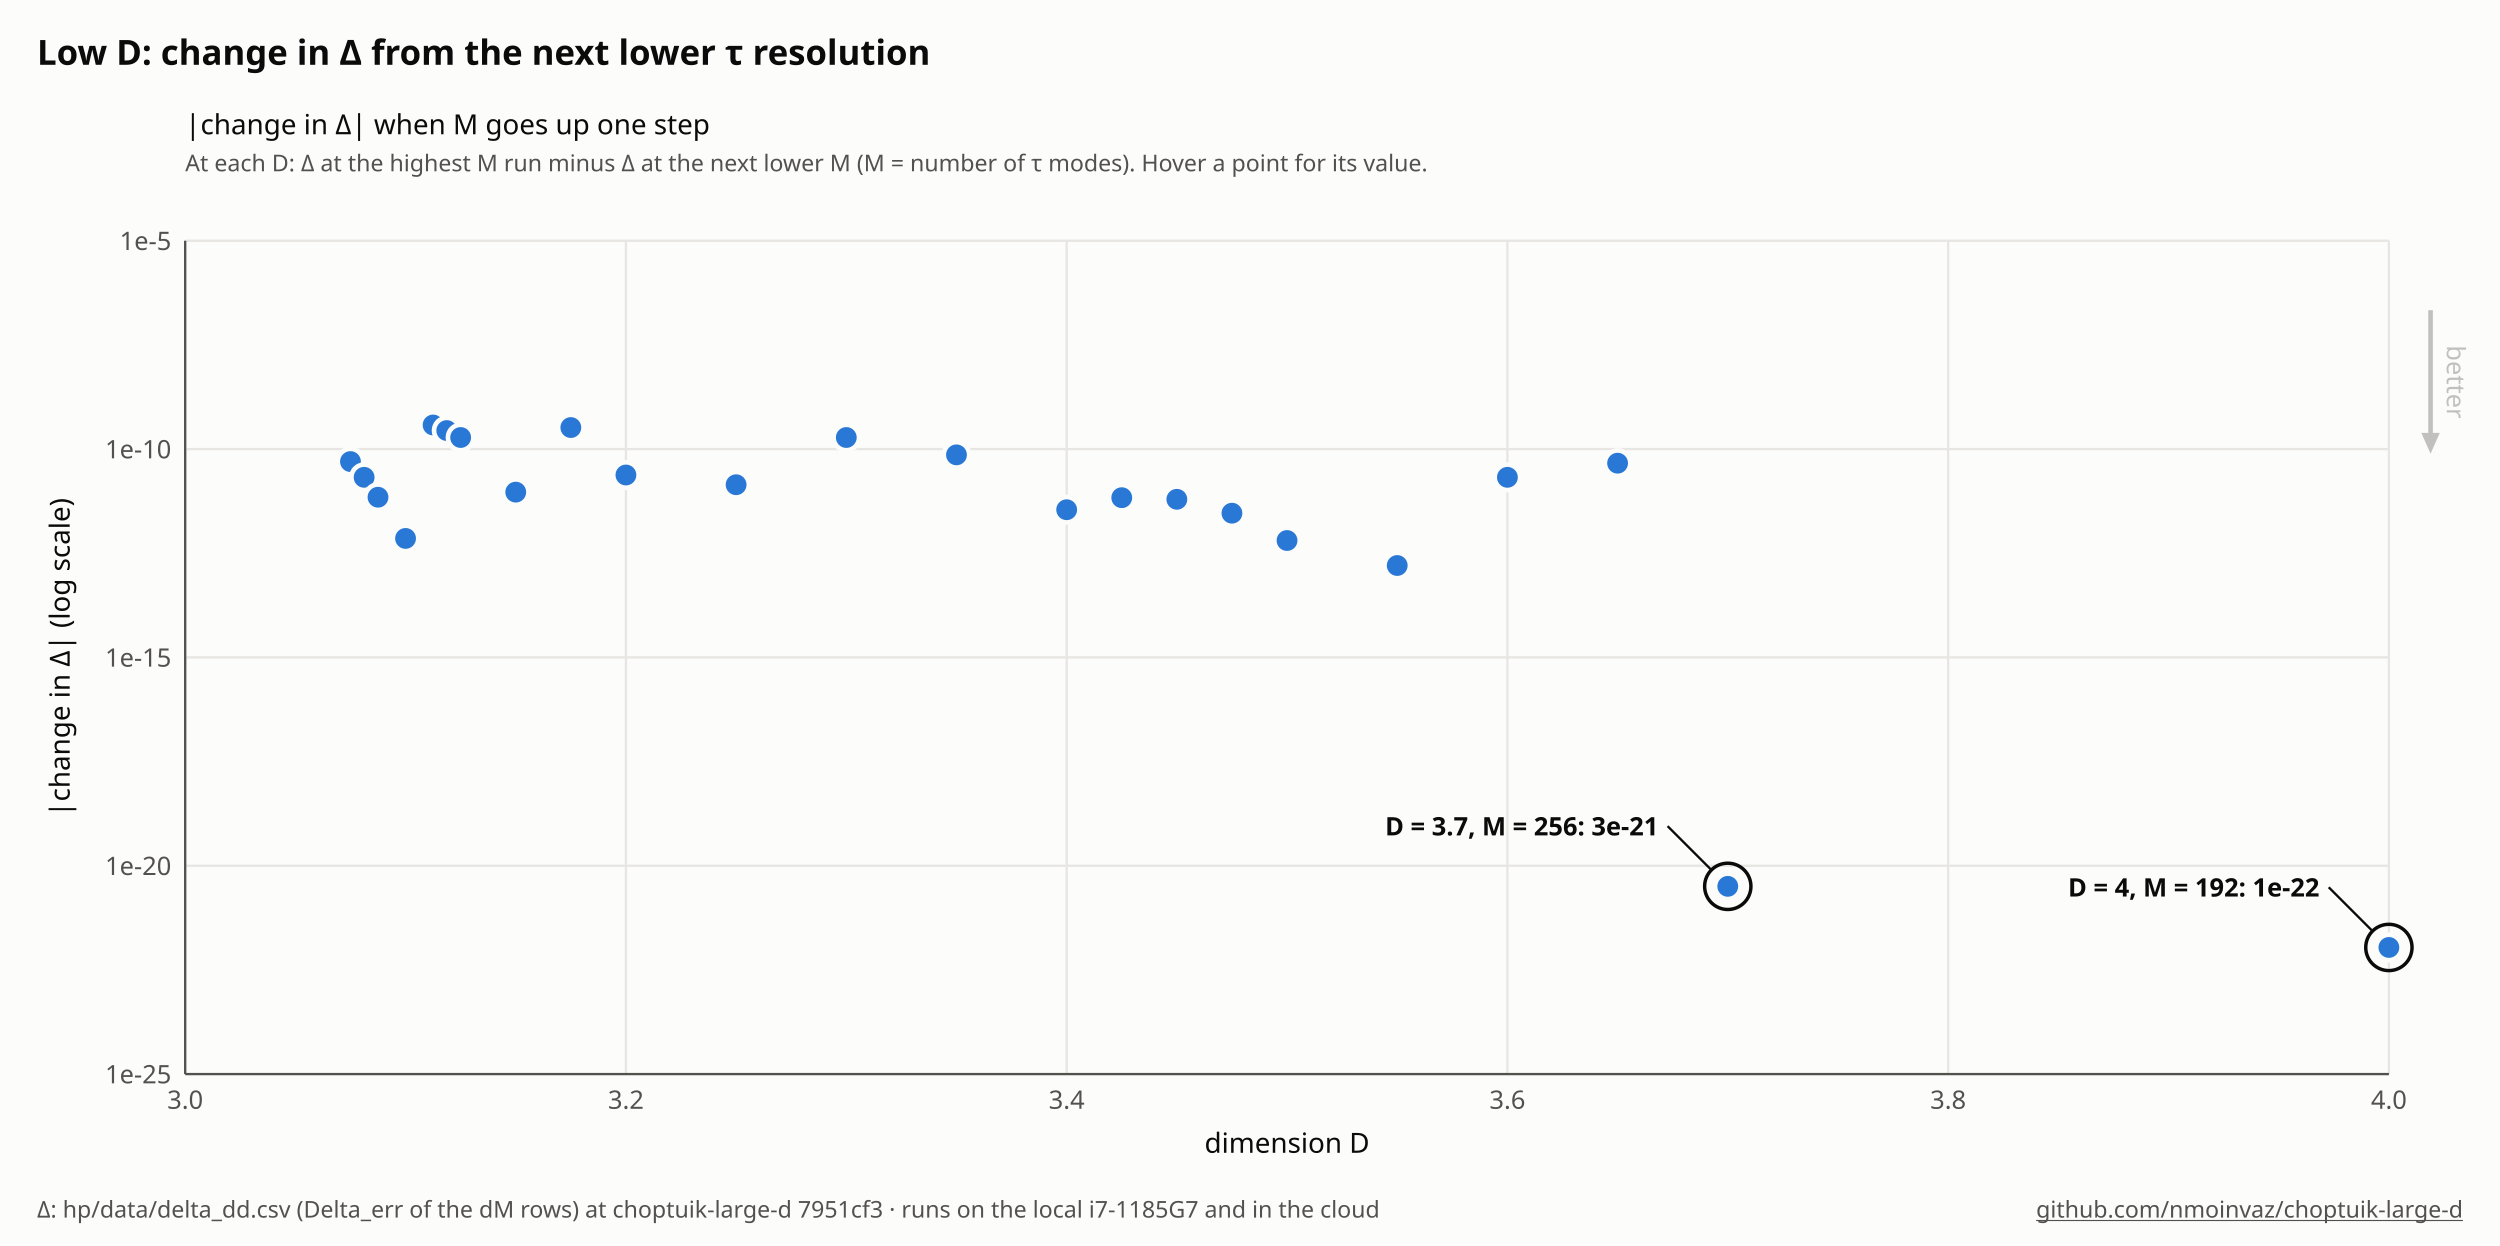
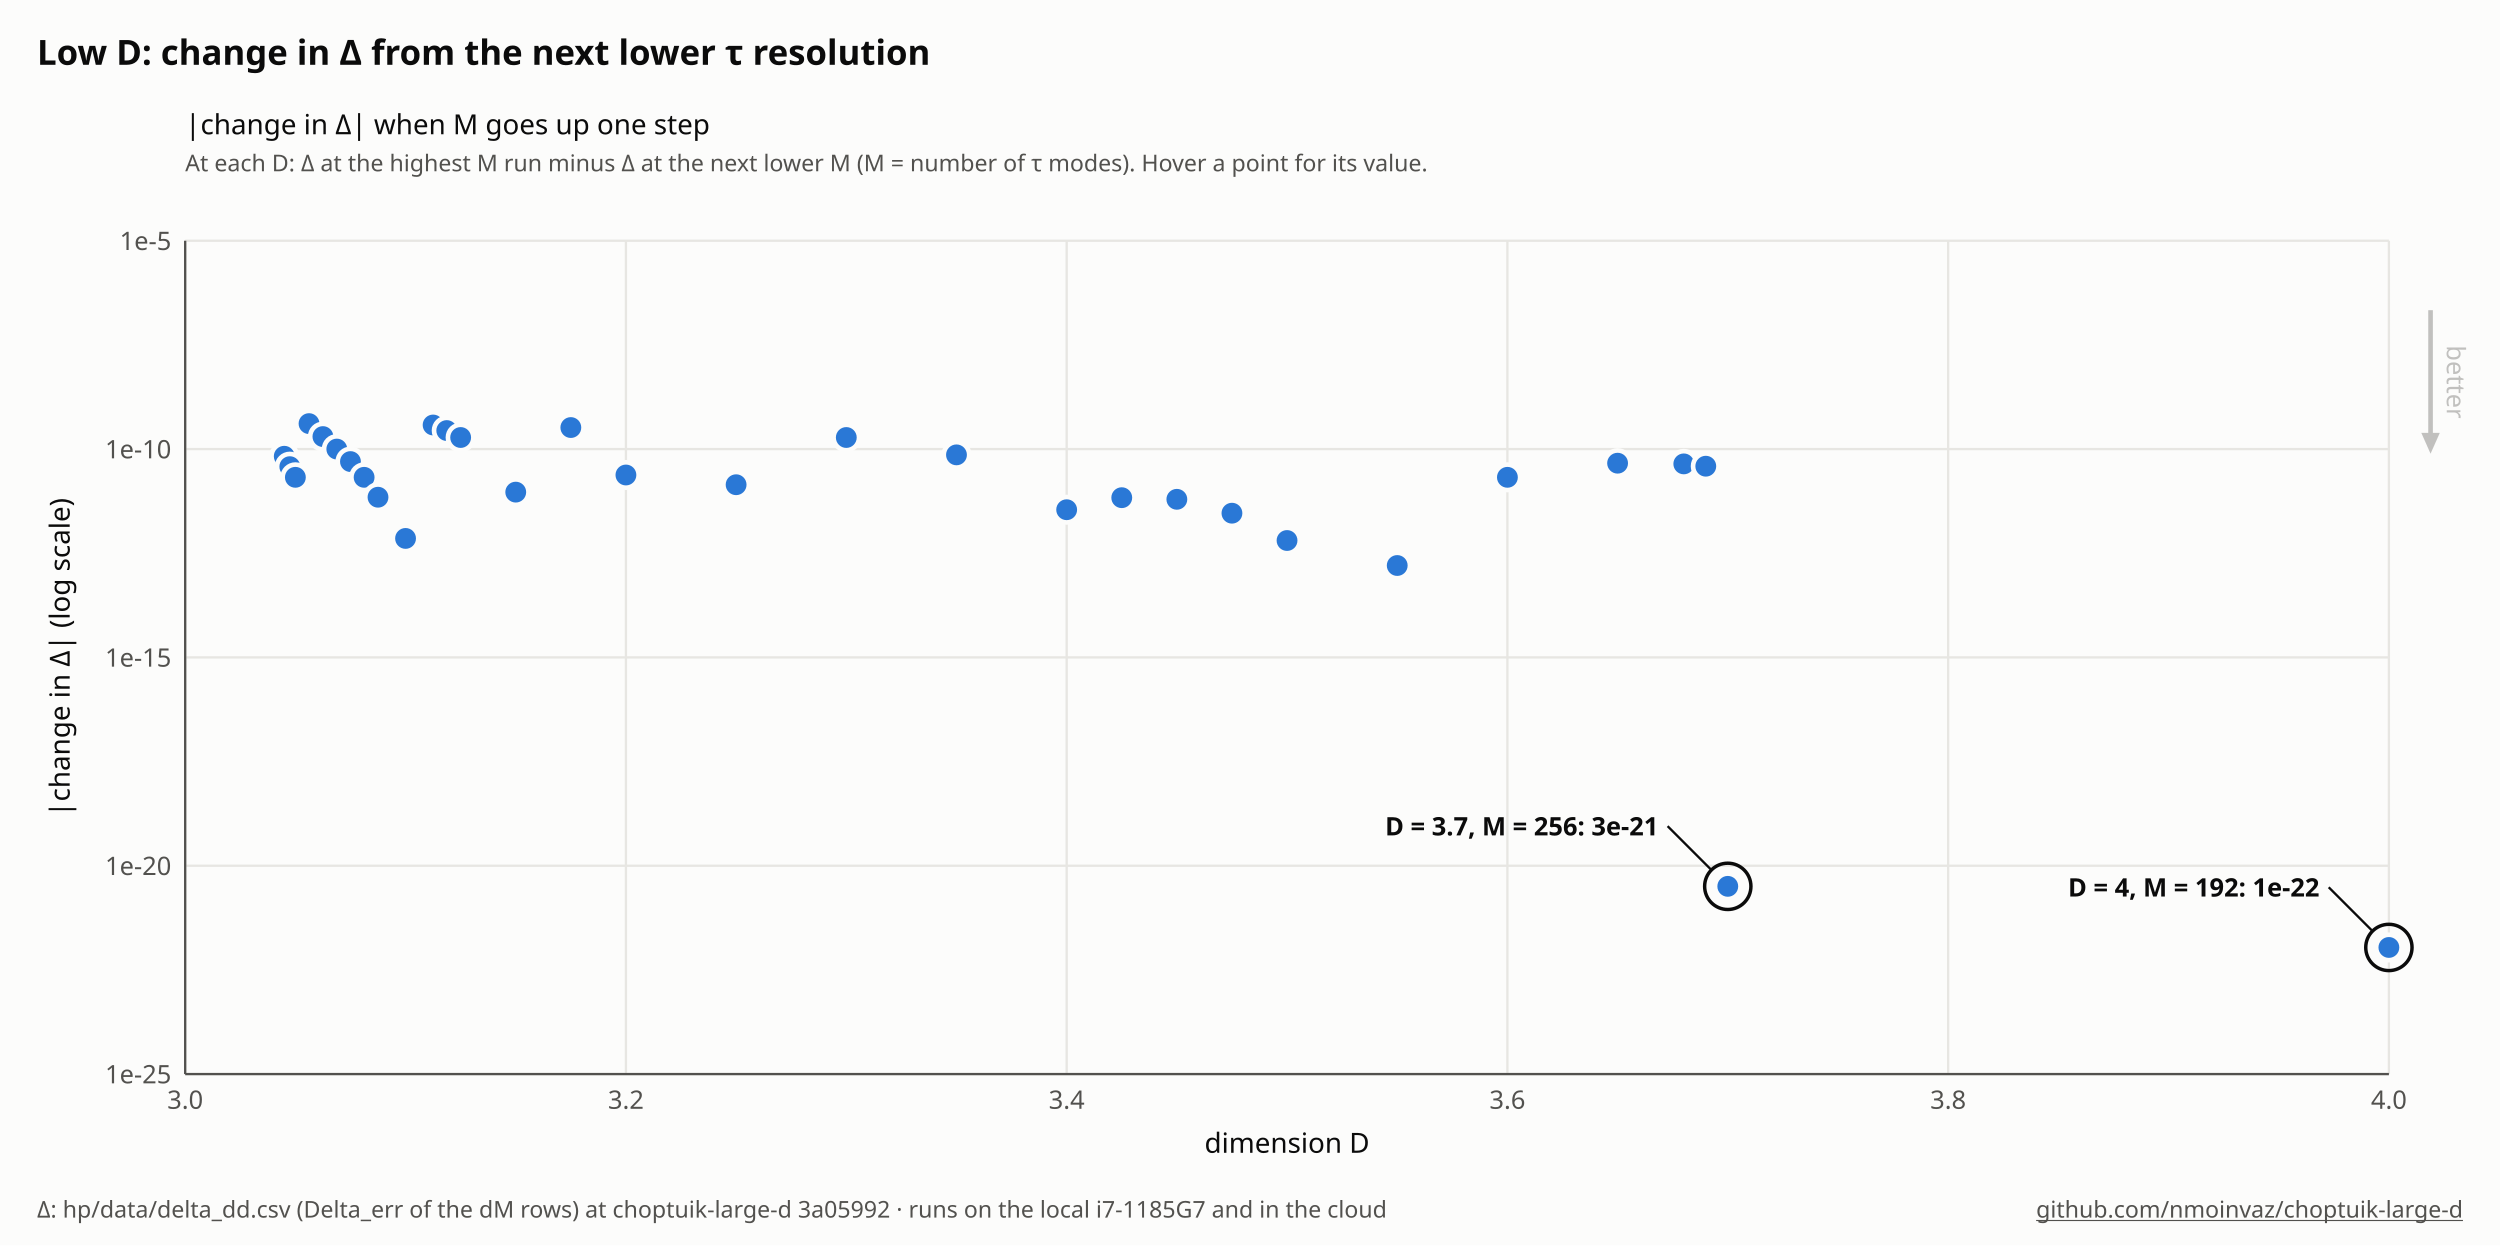
<svg xmlns="http://www.w3.org/2000/svg" width="1080" height="538" viewBox="0 0 1080 538" font-family="system-ui, sans-serif">
  <style>@media (prefers-color-scheme: dark){[fill="#fcfcfb"]{fill:#201f1d}[stroke="#fcfcfb"]{stroke:#201f1d}[fill="#0b0b0b"]{fill:#e8e6e3}[stroke="#0b0b0b"]{stroke:#e8e6e3}[fill="#52514e"]{fill:#a8a49d}[stroke="#52514e"]{stroke:#a8a49d}[fill="#e7e6e2"]{fill:#343230}[stroke="#e7e6e2"]{stroke:#343230}[fill="#c98500"]{fill:#d69a2d}[stroke="#c98500"]{stroke:#d69a2d}[fill="#eb6834"]{fill:#dd5c26}[stroke="#eb6834"]{stroke:#dd5c26}[fill="#eda100"]{fill:#c08800}[stroke="#eda100"]{stroke:#c08800}[fill="#e87ba4"]{fill:#d1678f}[stroke="#e87ba4"]{stroke:#d1678f}[fill="#4a3aa7"]{fill:#7263cf}[stroke="#4a3aa7"]{stroke:#7263cf}[fill="#a6339a"]{fill:#c257b5}[stroke="#a6339a"]{stroke:#c257b5}[fill="#7a7668"]{fill:#948e82}[stroke="#7a7668"]{stroke:#948e82}}</style>
  <rect width="1080" height="538" fill="#fcfcfb" />
  <text x="16.0" y="28.0" font-size="15" fill="#0b0b0b" text-anchor="start" font-weight="bold">Low D: change in Δ from the next lower τ resolution</text>
  <text x="80.0" y="58.0" font-size="12" fill="#0b0b0b" text-anchor="start" font-weight="normal">|change in Δ| when M goes up one step</text>
  <text x="80.0" y="74.0" font-size="10" fill="#52514e" text-anchor="start" font-weight="normal">At each D: Δ at the highest M run minus Δ at the next lower M (M = number of τ modes). Hover a point for its value.</text>
  <line x1="80.0" y1="104.0" x2="80.0" y2="464.0" stroke="#e7e6e2" stroke-width="1" />
  <text x="80.0" y="479.0" font-size="11" fill="#52514e" text-anchor="middle" font-weight="normal" font-variant-numeric="tabular-nums">3.0</text>
  <line x1="270.4" y1="104.0" x2="270.4" y2="464.0" stroke="#e7e6e2" stroke-width="1" />
  <text x="270.4" y="479.0" font-size="11" fill="#52514e" text-anchor="middle" font-weight="normal" font-variant-numeric="tabular-nums">3.2</text>
  <line x1="460.8" y1="104.0" x2="460.8" y2="464.0" stroke="#e7e6e2" stroke-width="1" />
  <text x="460.8" y="479.0" font-size="11" fill="#52514e" text-anchor="middle" font-weight="normal" font-variant-numeric="tabular-nums">3.4</text>
  <line x1="651.2" y1="104.0" x2="651.2" y2="464.0" stroke="#e7e6e2" stroke-width="1" />
  <text x="651.2" y="479.0" font-size="11" fill="#52514e" text-anchor="middle" font-weight="normal" font-variant-numeric="tabular-nums">3.6</text>
  <line x1="841.6" y1="104.0" x2="841.6" y2="464.0" stroke="#e7e6e2" stroke-width="1" />
  <text x="841.6" y="479.0" font-size="11" fill="#52514e" text-anchor="middle" font-weight="normal" font-variant-numeric="tabular-nums">3.8</text>
  <line x1="1032.0" y1="104.0" x2="1032.0" y2="464.0" stroke="#e7e6e2" stroke-width="1" />
  <text x="1032.0" y="479.0" font-size="11" fill="#52514e" text-anchor="middle" font-weight="normal" font-variant-numeric="tabular-nums">4.0</text>
  <line x1="80.0" y1="464.0" x2="1032.0" y2="464.0" stroke="#e7e6e2" stroke-width="1" />
  <text x="74.0" y="468.0" font-size="11" fill="#52514e" text-anchor="end" font-weight="normal" font-variant-numeric="tabular-nums">1e-25</text>
  <line x1="80.0" y1="374.0" x2="1032.0" y2="374.0" stroke="#e7e6e2" stroke-width="1" />
  <text x="74.0" y="378.0" font-size="11" fill="#52514e" text-anchor="end" font-weight="normal" font-variant-numeric="tabular-nums">1e-20</text>
  <line x1="80.0" y1="284.0" x2="1032.0" y2="284.0" stroke="#e7e6e2" stroke-width="1" />
  <text x="74.0" y="288.0" font-size="11" fill="#52514e" text-anchor="end" font-weight="normal" font-variant-numeric="tabular-nums">1e-15</text>
  <line x1="80.0" y1="194.0" x2="1032.0" y2="194.0" stroke="#e7e6e2" stroke-width="1" />
  <text x="74.0" y="198.0" font-size="11" fill="#52514e" text-anchor="end" font-weight="normal" font-variant-numeric="tabular-nums">1e-10</text>
  <line x1="80.0" y1="104.0" x2="1032.0" y2="104.0" stroke="#e7e6e2" stroke-width="1" />
  <text x="74.0" y="108.0" font-size="11" fill="#52514e" text-anchor="end" font-weight="normal" font-variant-numeric="tabular-nums">1e-5</text>
  <line x1="80.0" y1="464.0" x2="1032.0" y2="464.0" stroke="#52514e" stroke-width="1" />
  <line x1="80.0" y1="104.0" x2="80.0" y2="464.0" stroke="#52514e" stroke-width="1" />
  <text x="556.0" y="498.0" font-size="12" fill="#0b0b0b" text-anchor="middle" font-weight="normal">dimension D</text>
  <text x="30.1" y="284.0" font-size="12" fill="#0b0b0b" text-anchor="middle" transform="rotate(-90 30.1 284.0)">|change in Δ| (log scale)</text>
  <g opacity="0.35">
    <line x1="1050.0" y1="134.0" x2="1050.0" y2="190.0" stroke="#52514e" stroke-width="2" />
    <polygon points="1050.0,196.0 1046.0,187.0 1054.0,187.0" fill="#52514e" />
    <text x="1050.0" y="158.0" font-size="11" fill="#52514e" text-anchor="middle" transform="rotate(90.0 1050.0 165.0)">better</text>
+   </g>
+   <g>
+     <circle cx="122.8" cy="197.1" r="5.5" fill="#2a78d6" stroke="#fcfcfb" stroke-width="2" />
+   </g>
+   <g>
+     <circle cx="125.2" cy="201.6" r="5.5" fill="#2a78d6" stroke="#fcfcfb" stroke-width="2" />
+   </g>
+   <g>
+     <circle cx="127.6" cy="206.2" r="5.5" fill="#2a78d6" stroke="#fcfcfb" stroke-width="2" />
+   </g>
+   <g>
+     <circle cx="133.5" cy="183.0" r="5.5" fill="#2a78d6" stroke="#fcfcfb" stroke-width="2" />
+   </g>
+   <g>
+     <circle cx="139.5" cy="188.6" r="5.5" fill="#2a78d6" stroke="#fcfcfb" stroke-width="2" />
+   </g>
+   <g>
+     <circle cx="145.5" cy="194.0" r="5.5" fill="#2a78d6" stroke="#fcfcfb" stroke-width="2" />
  </g>
  <g>
    <circle cx="151.4" cy="199.4" r="5.5" fill="#2a78d6" stroke="#fcfcfb" stroke-width="2" />
  </g>
  <g>
    <circle cx="157.3" cy="206.2" r="5.5" fill="#2a78d6" stroke="#fcfcfb" stroke-width="2" />
  </g>
  <g>
    <circle cx="163.3" cy="214.8" r="5.5" fill="#2a78d6" stroke="#fcfcfb" stroke-width="2" />
  </g>
  <g>
    <circle cx="175.2" cy="232.6" r="5.5" fill="#2a78d6" stroke="#fcfcfb" stroke-width="2" />
  </g>
  <g>
    <circle cx="187.1" cy="183.6" r="5.5" fill="#2a78d6" stroke="#fcfcfb" stroke-width="2" />
  </g>
  <g>
    <circle cx="193.0" cy="186.0" r="5.5" fill="#2a78d6" stroke="#fcfcfb" stroke-width="2" />
  </g>
  <g>
    <circle cx="199.0" cy="189.0" r="5.5" fill="#2a78d6" stroke="#fcfcfb" stroke-width="2" />
  </g>
  <g>
    <circle cx="222.8" cy="212.6" r="5.5" fill="#2a78d6" stroke="#fcfcfb" stroke-width="2" />
  </g>
  <g>
    <circle cx="246.6" cy="184.7" r="5.5" fill="#2a78d6" stroke="#fcfcfb" stroke-width="2" />
  </g>
  <g>
    <circle cx="270.4" cy="205.2" r="5.5" fill="#2a78d6" stroke="#fcfcfb" stroke-width="2" />
  </g>
  <g>
    <circle cx="318.0" cy="209.4" r="5.5" fill="#2a78d6" stroke="#fcfcfb" stroke-width="2" />
  </g>
  <g>
    <circle cx="365.6" cy="189.0" r="5.5" fill="#2a78d6" stroke="#fcfcfb" stroke-width="2" />
  </g>
  <g>
    <circle cx="413.2" cy="196.5" r="5.5" fill="#2a78d6" stroke="#fcfcfb" stroke-width="2" />
  </g>
  <g>
    <circle cx="460.8" cy="220.2" r="5.5" fill="#2a78d6" stroke="#fcfcfb" stroke-width="2" />
  </g>
  <g>
    <circle cx="484.6" cy="215.0" r="5.5" fill="#2a78d6" stroke="#fcfcfb" stroke-width="2" />
  </g>
  <g>
    <circle cx="508.4" cy="215.7" r="5.5" fill="#2a78d6" stroke="#fcfcfb" stroke-width="2" />
  </g>
  <g>
    <circle cx="532.2" cy="221.7" r="5.5" fill="#2a78d6" stroke="#fcfcfb" stroke-width="2" />
  </g>
  <g>
    <circle cx="556.0" cy="233.5" r="5.5" fill="#2a78d6" stroke="#fcfcfb" stroke-width="2" />
  </g>
  <g>
    <circle cx="603.6" cy="244.3" r="5.5" fill="#2a78d6" stroke="#fcfcfb" stroke-width="2" />
  </g>
  <g>
    <circle cx="651.2" cy="206.2" r="5.5" fill="#2a78d6" stroke="#fcfcfb" stroke-width="2" />
  </g>
  <g>
    <circle cx="698.8" cy="200.1" r="5.5" fill="#2a78d6" stroke="#fcfcfb" stroke-width="2" />
  </g>
  <g>
+     <circle cx="727.4" cy="200.4" r="5.5" fill="#2a78d6" stroke="#fcfcfb" stroke-width="2" />
+   </g>
+   <g>
+     <circle cx="736.9" cy="201.4" r="5.5" fill="#2a78d6" stroke="#fcfcfb" stroke-width="2" />
+   </g>
+   <g>
    <circle cx="746.4" cy="382.9" r="5.5" fill="#2a78d6" stroke="#fcfcfb" stroke-width="2" />
  </g>
  <g>
    <circle cx="1032.0" cy="409.3" r="5.5" fill="#2a78d6" stroke="#fcfcfb" stroke-width="2" />
+   </g>
+   <g>
+     <circle cx="1984.0" cy="213.1" r="5.5" fill="#2a78d6" stroke="#fcfcfb" stroke-width="2" />
+   </g>
+   <g>
+     <circle cx="2936.0" cy="257.4" r="5.5" fill="#2a78d6" stroke="#fcfcfb" stroke-width="2" />
+   </g>
+   <g>
+     <circle cx="4840.0" cy="374.4" r="5.5" fill="#2a78d6" stroke="#fcfcfb" stroke-width="2" />
  </g>
  <circle cx="1032.0" cy="409.3" r="10" fill="none" stroke="#0b0b0b" stroke-width="1.5" />
  <line x1="1024.9" y1="402.2" x2="1006.0" y2="383.3" stroke="#0b0b0b" stroke-width="1" />
  <text x="1002.0" y="387.3" font-size="11" fill="#0b0b0b" text-anchor="end" font-weight="bold">D = 4, M = 192: 1e-22</text>
  <circle cx="746.4" cy="382.9" r="10" fill="none" stroke="#0b0b0b" stroke-width="1.5" />
  <line x1="739.3" y1="375.8" x2="720.4" y2="356.9" stroke="#0b0b0b" stroke-width="1" />
  <text x="716.4" y="360.9" font-size="11" fill="#0b0b0b" text-anchor="end" font-weight="bold">D = 3.7, M = 256: 3e-21</text>
-   <text x="16.0" y="526.0" font-size="10" fill="#52514e" text-anchor="start" font-weight="normal">Δ: hp/data/delta_dd.csv (Delta_err of the dM rows) at choptuik-large-d 7951cf3  ·  runs on the local i7-1185G7 and in the cloud</text>
+   <text x="16.0" y="526.0" font-size="10" fill="#52514e" text-anchor="start" font-weight="normal">Δ: hp/data/delta_dd.csv (Delta_err of the dM rows) at choptuik-large-d 3a05992  ·  runs on the local i7-1185G7 and in the cloud</text>
  <a href="https://github.com/nmoinvaz/choptuik-large-d">
    <text x="1064" y="526" font-size="10" fill="#52514e" text-anchor="end" text-decoration="underline">github.com/nmoinvaz/choptuik-large-d</text>
  </a>
</svg>
